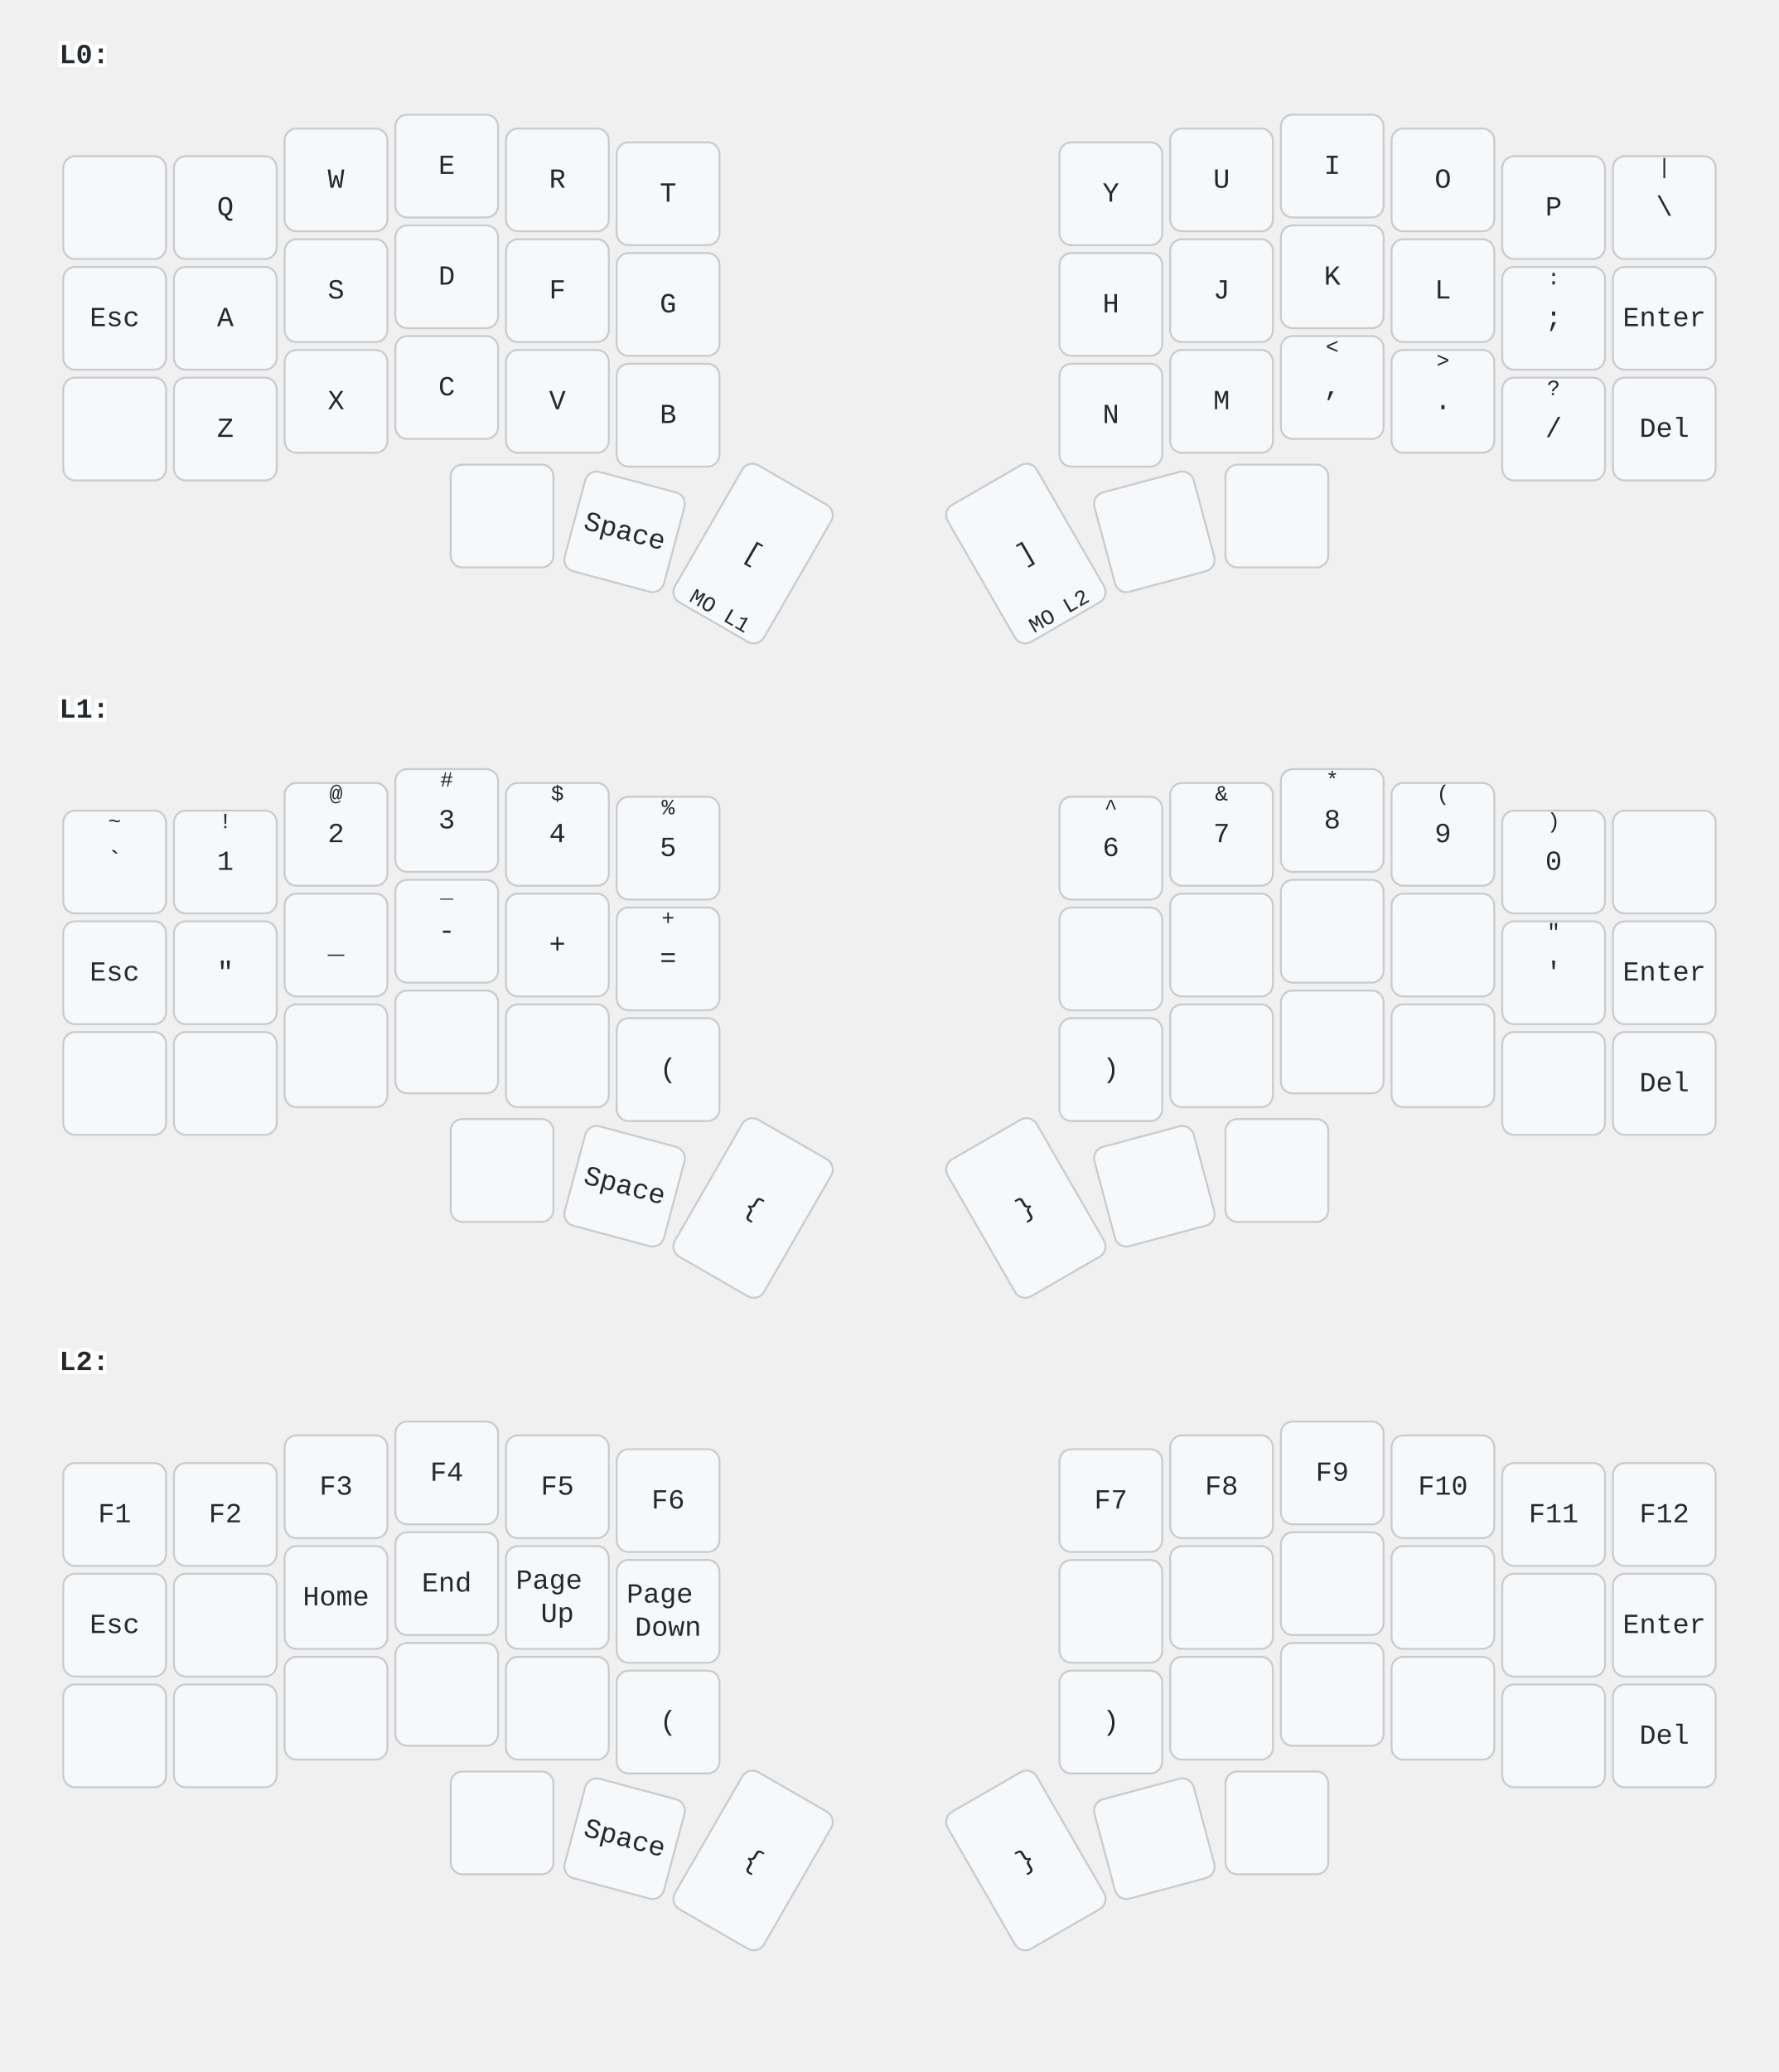
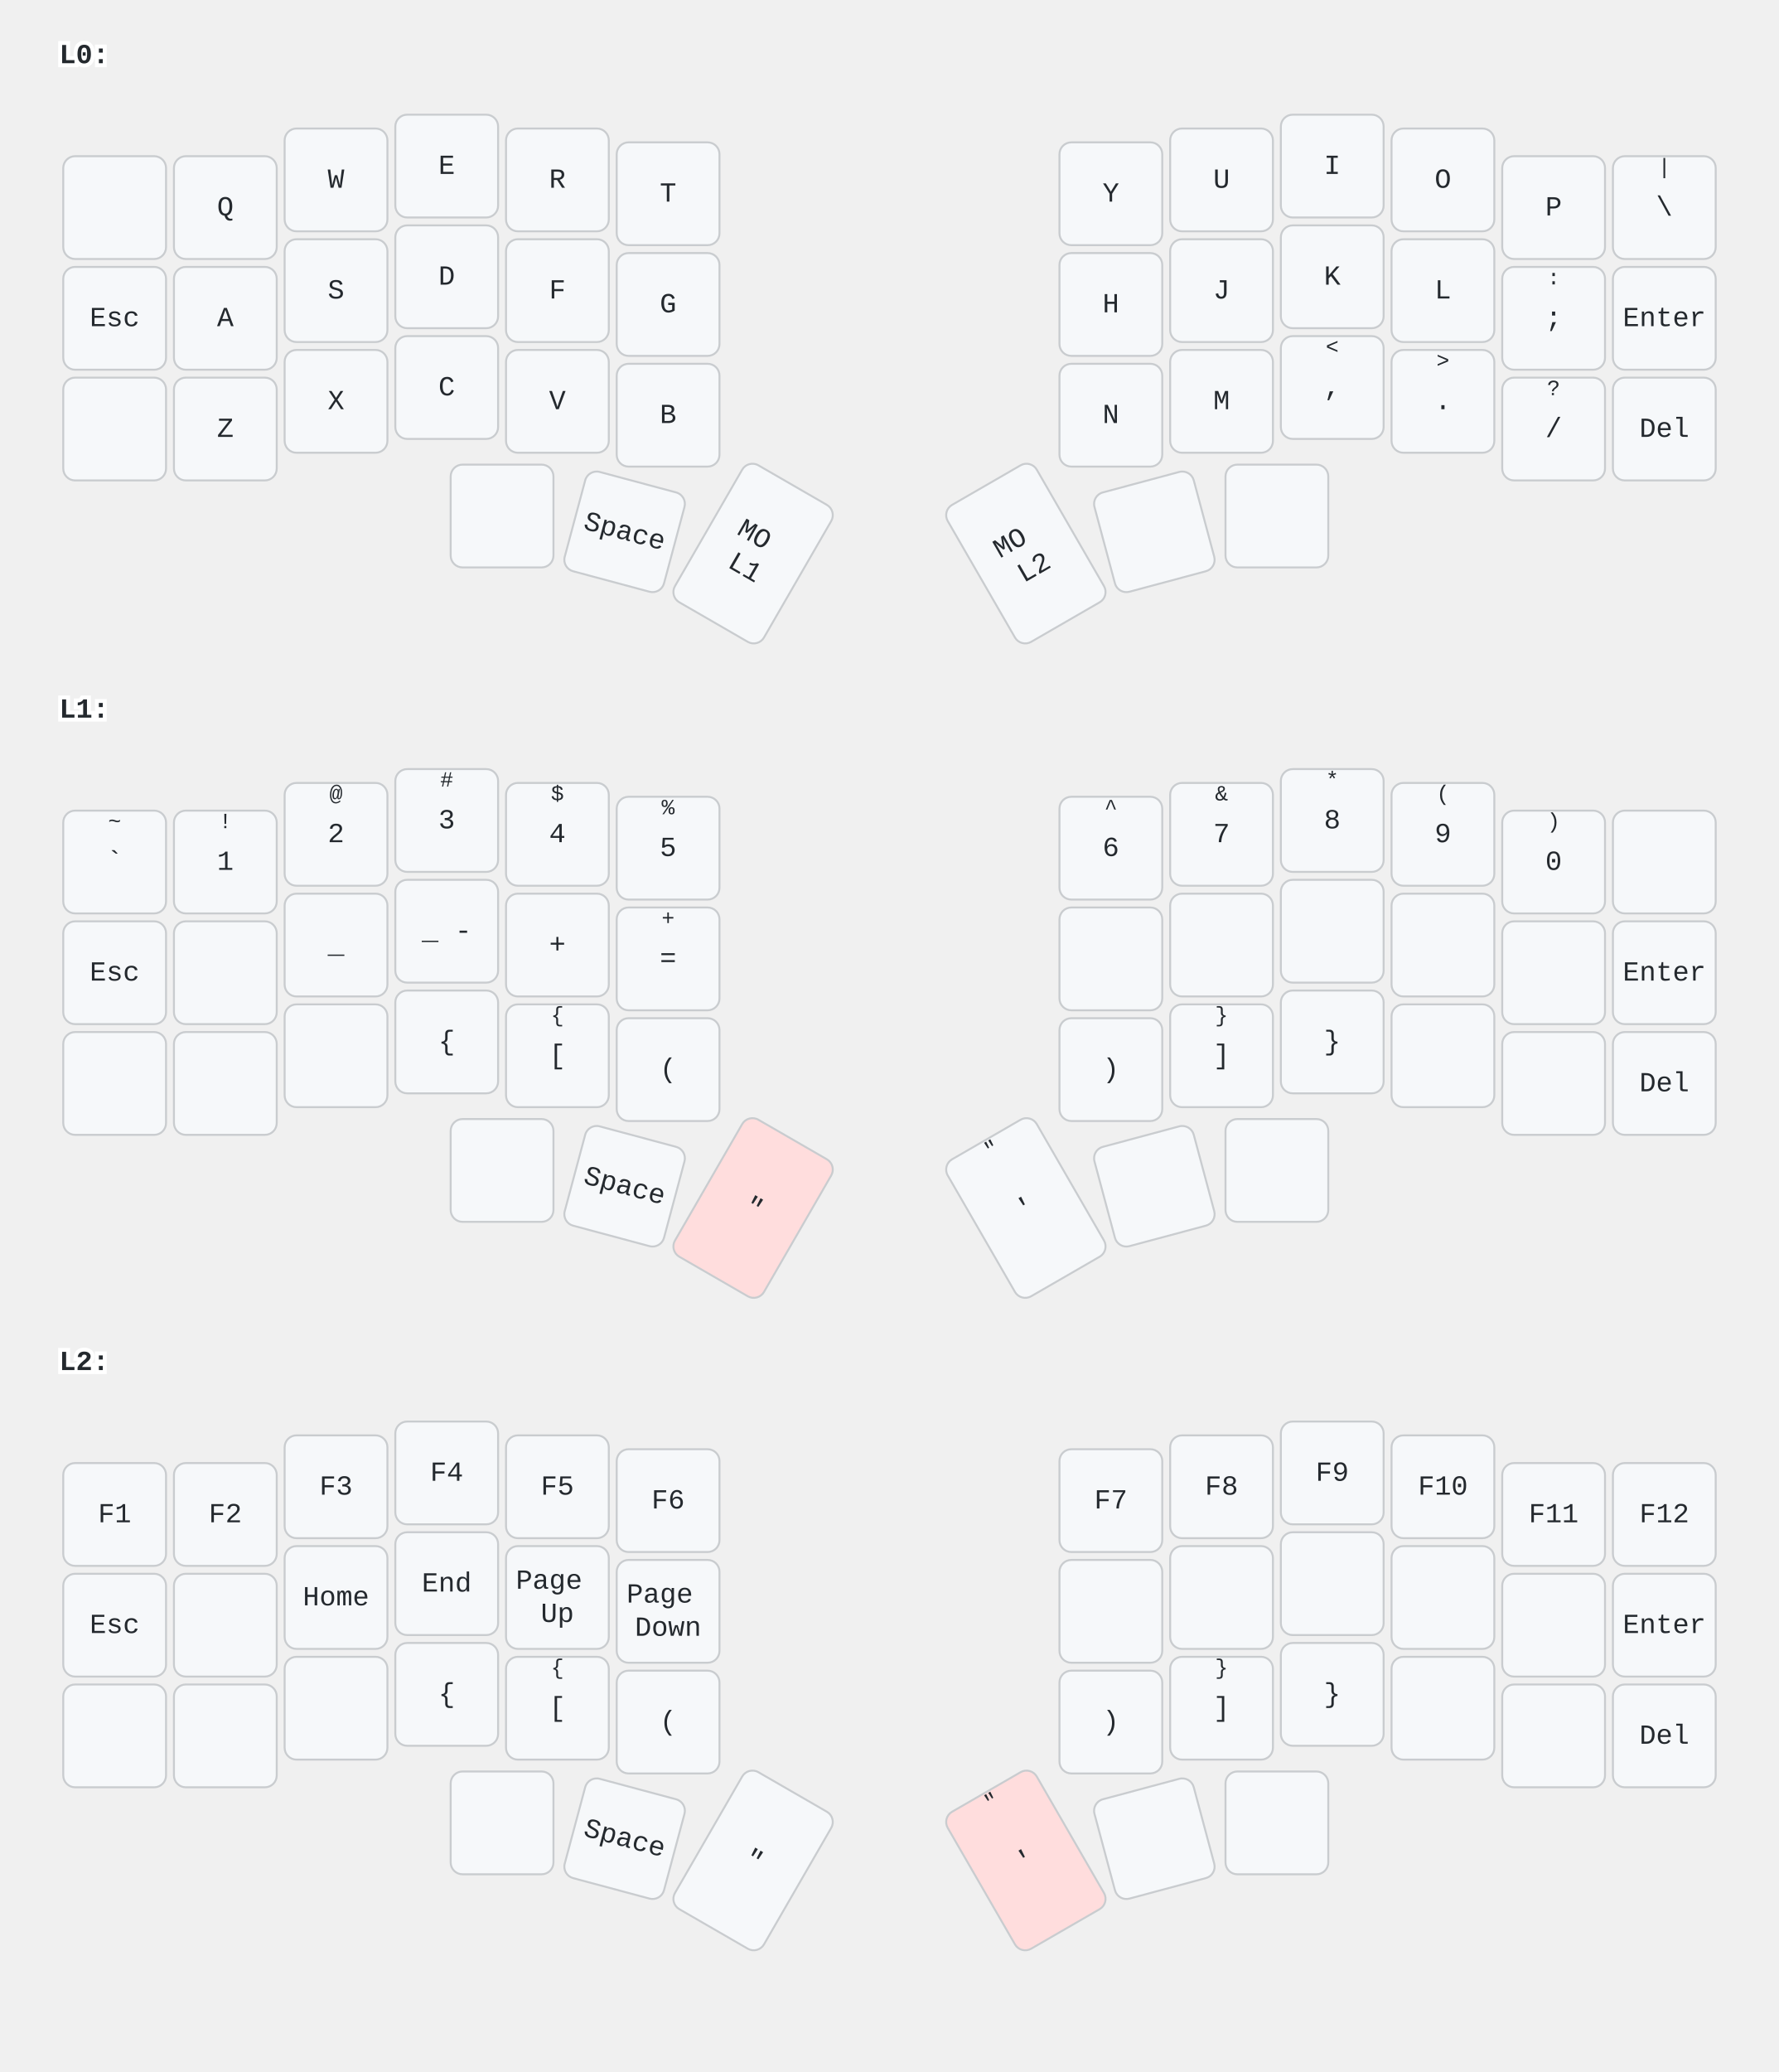
<svg xmlns="http://www.w3.org/2000/svg" xmlns:xlink="http://www.w3.org/1999/xlink" width="900" height="1048" viewBox="0 0 900 1048" class="keymap">
  <defs>/* start glyphs */
<svg id="mdi.apple-keyboard-command">
      <svg viewBox="0 0 24 24">
        <path d="M6,2A4,4 0 0,1 10,6V8H14V6A4,4 0 0,1 18,2A4,4 0 0,1 22,6A4,4 0 0,1 18,10H16V14H18A4,4 0 0,1 22,18A4,4 0 0,1 18,22A4,4 0 0,1 14,18V16H10V18A4,4 0 0,1 6,22A4,4 0 0,1 2,18A4,4 0 0,1 6,14H8V10H6A4,4 0 0,1 2,6A4,4 0 0,1 6,2M16,18A2,2 0 0,0 18,20A2,2 0 0,0 20,18A2,2 0 0,0 18,16H16V18M14,10H10V14H14V10M6,16A2,2 0 0,0 4,18A2,2 0 0,0 6,20A2,2 0 0,0 8,18V16H6M8,6A2,2 0 0,0 6,4A2,2 0 0,0 4,6A2,2 0 0,0 6,8H8V6M18,8A2,2 0 0,0 20,6A2,2 0 0,0 18,4A2,2 0 0,0 16,6V8H18Z" />
      </svg>
    </svg>
    <svg id="mdi.apple-keyboard-control">
      <svg viewBox="0 0 24 24">
        <path d="M19.78,11.78L18.36,13.19L12,6.83L5.64,13.19L4.22,11.78L12,4L19.78,11.78Z" />
      </svg>
    </svg>
    <svg id="mdi.apple-keyboard-option">
      <svg viewBox="0 0 24 24">
        <path d="M3,4H9.11L16.15,18H21V20H14.88L7.84,6H3V4M14,4H21V6H14V4Z" />
      </svg>
    </svg>
    <svg id="mdi.apple-keyboard-shift">
      <svg viewBox="0 0 24 24">
        <path d="M15,18V12H17.17L12,6.83L6.83,12H9V18H15M12,4L22,14H17V20H7V14H2L12,4Z" />
      </svg>
    </svg>
    <svg id="mdi.arrow-down">
      <svg viewBox="0 0 24 24">
        <path d="M11,4H13V16L18.5,10.5L19.92,11.92L12,19.84L4.08,11.92L5.5,10.5L11,16V4Z" />
      </svg>
    </svg>
    <svg id="mdi.arrow-left">
      <svg viewBox="0 0 24 24">
        <path d="M20,11V13H8L13.5,18.5L12.08,19.92L4.16,12L12.08,4.08L13.5,5.5L8,11H20Z" />
      </svg>
    </svg>
    <svg id="mdi.arrow-right">
      <svg viewBox="0 0 24 24">
        <path d="M4,11V13H16L10.5,18.5L11.92,19.92L19.84,12L11.92,4.08L10.5,5.5L16,11H4Z" />
      </svg>
    </svg>
    <svg id="mdi.arrow-up">
      <svg viewBox="0 0 24 24">
        <path d="M13,20H11V8L5.5,13.5L4.08,12.08L12,4.16L19.92,12.08L18.5,13.5L13,8V20Z" />
      </svg>
    </svg>
    <svg id="mdi.backspace-outline">
      <svg viewBox="0 0 24 24">
        <path d="M19,15.59L17.59,17L14,13.41L10.41,17L9,15.59L12.59,12L9,8.41L10.41,7L14,10.59L17.59,7L19,8.41L15.41,12L19,15.59M22,3A2,2 0 0,1 24,5V19A2,2 0 0,1 22,21H7C6.31,21 5.77,20.64 5.41,20.11L0,12L5.41,3.88C5.77,3.35 6.31,3 7,3H22M22,5H7L2.28,12L7,19H22V5Z" />
      </svg>
    </svg>
    <svg id="mdi.keyboard-tab">
      <svg viewBox="0 0 24 24">
        <path d="M20,18H22V6H20M11.59,7.41L15.17,11H1V13H15.17L11.59,16.58L13,18L19,12L13,6L11.59,7.41Z" />
      </svg>
    </svg>
  </defs>/* end glyphs */
<style>/* inherit to force styles through use tags */
svg path {
    fill: inherit;
}

/* font and background color specifications */
svg.keymap {
    font-family: SFMono-Regular,Consolas,Liberation Mono,Menlo,monospace;
    font-size: 14px;
    font-kerning: normal;
    text-rendering: optimizeLegibility;
    fill: #24292e;
}

/* default key styling */
rect.key {
    fill: #f6f8fa;
}

rect.key, rect.combo {
    stroke: #c9cccf;
    stroke-width: 1;
}

/* default key side styling, only used is draw_key_sides is set */
rect.side {
    filter: brightness(90%);
}

/* color accent for combo boxes */
rect.combo, rect.combo-separate {
    fill: #cdf;
}

/* color accent for held keys */
rect.held, rect.combo.held {
    fill: #fdd;
}

/* color accent for ghost (optional) keys */
rect.ghost, rect.combo.ghost {
    stroke-dasharray: 4, 4;
    stroke-width: 2;
}

text {
    text-anchor: middle;
    dominant-baseline: middle;
}

/* styling for layer labels */
text.label {
    font-weight: bold;
    text-anchor: start;
    stroke: white;
    stroke-width: 4;
    paint-order: stroke;
}

/* styling for optional footer */
text.footer {
    text-anchor: end;
    dominant-baseline: auto;
    stroke: white;
    stroke-width: 4;
    paint-order: stroke;
}

/* styling for combo tap, and key hold/shifted label text */
text.combo, text.hold, text.shifted {
    font-size: 11px;
}

text.hold {
    text-anchor: middle;
    dominant-baseline: auto;
}

text.shifted {
    text-anchor: middle;
    dominant-baseline: hanging;
}

text.layer-activator {
    text-decoration: underline;
}

/* styling for hold/shifted label text in combo box */
text.combo.hold, text.combo.shifted {
    font-size: 8px;
}

/* lighter symbol for transparent keys */
text.trans {
    fill: #7b7e81;
}

/* styling for combo dendrons */
path.combo {
    stroke-width: 1;
    stroke: gray;
    fill: none;
}

/* Start Tabler Icons Cleanup */
/* cannot use height/width with glyphs */
.icon-tabler &gt; path {
    fill: inherit;
    stroke: inherit;
    stroke-width: 2;
}
/* hide tabler's default box */
.icon-tabler &gt; path[stroke="none"][fill="none"] {
    visibility: hidden;
}
/* End Tabler Icons Cleanup */

@media (prefers-color-scheme: dark) {
svg.keymap { fill: #d1d6db; }
rect.key { fill: #3f4750; }
rect.key, rect.combo { stroke: #60666c; }
rect.combo, rect.combo-separate { fill: #1f3d7a; }
rect.held, rect.combo.held { fill: #854747; }
text.label, text.footer { stroke: black; }
text.trans { fill: #7e8184; }
path.combo { stroke: #7f7f7f; }

}
svg.keymap { background-color: #FFF; }</style>
  <g transform="translate(30, 0)" class="layer-L0">
    <text x="0" y="28" class="label" id="L0">L0:</text>
    <g transform="translate(0, 56)">
      <g transform="translate(28, 49)" class="key keypos-0">
        <rect rx="6" ry="6" x="-26" y="-26" width="52" height="52" class="key" />
        <use href="#mdi.keyboard-tab" xlink:href="#mdi.keyboard-tab" x="-10" y="-10" height="20" width="20.0" class="key tap glyph mdi.keyboard-tab" />
      </g>
      <g transform="translate(84, 49)" class="key keypos-1">
        <rect rx="6" ry="6" x="-26" y="-26" width="52" height="52" class="key" />
        <text x="0" y="0" class="key tap">Q</text>
      </g>
      <g transform="translate(140, 35)" class="key keypos-2">
        <rect rx="6" ry="6" x="-26" y="-26" width="52" height="52" class="key" />
        <text x="0" y="0" class="key tap">W</text>
      </g>
      <g transform="translate(196, 28)" class="key keypos-3">
        <rect rx="6" ry="6" x="-26" y="-26" width="52" height="52" class="key" />
        <text x="0" y="0" class="key tap">E</text>
      </g>
      <g transform="translate(252, 35)" class="key keypos-4">
        <rect rx="6" ry="6" x="-26" y="-26" width="52" height="52" class="key" />
        <text x="0" y="0" class="key tap">R</text>
      </g>
      <g transform="translate(308, 42)" class="key keypos-5">
        <rect rx="6" ry="6" x="-26" y="-26" width="52" height="52" class="key" />
        <text x="0" y="0" class="key tap">T</text>
      </g>
      <g transform="translate(532, 42)" class="key keypos-6">
        <rect rx="6" ry="6" x="-26" y="-26" width="52" height="52" class="key" />
        <text x="0" y="0" class="key tap">Y</text>
      </g>
      <g transform="translate(588, 35)" class="key keypos-7">
        <rect rx="6" ry="6" x="-26" y="-26" width="52" height="52" class="key" />
        <text x="0" y="0" class="key tap">U</text>
      </g>
      <g transform="translate(644, 28)" class="key keypos-8">
        <rect rx="6" ry="6" x="-26" y="-26" width="52" height="52" class="key" />
        <text x="0" y="0" class="key tap">I</text>
      </g>
      <g transform="translate(700, 35)" class="key keypos-9">
        <rect rx="6" ry="6" x="-26" y="-26" width="52" height="52" class="key" />
        <text x="0" y="0" class="key tap">O</text>
      </g>
      <g transform="translate(756, 49)" class="key keypos-10">
        <rect rx="6" ry="6" x="-26" y="-26" width="52" height="52" class="key" />
        <text x="0" y="0" class="key tap">P</text>
      </g>
      <g transform="translate(812, 49)" class="key keypos-11">
        <rect rx="6" ry="6" x="-26" y="-26" width="52" height="52" class="key" />
        <text x="0" y="0" class="key tap">\</text>
        <text x="0" y="-23" class="key shifted">|</text>
      </g>
      <g transform="translate(28, 105)" class="key keypos-12">
        <rect rx="6" ry="6" x="-26" y="-26" width="52" height="52" class="key" />
        <text x="0" y="0" class="key tap">Esc</text>
      </g>
      <g transform="translate(84, 105)" class="key keypos-13">
        <rect rx="6" ry="6" x="-26" y="-26" width="52" height="52" class="key" />
        <text x="0" y="0" class="key tap">A</text>
      </g>
      <g transform="translate(140, 91)" class="key keypos-14">
        <rect rx="6" ry="6" x="-26" y="-26" width="52" height="52" class="key" />
        <text x="0" y="0" class="key tap">S</text>
      </g>
      <g transform="translate(196, 84)" class="key keypos-15">
        <rect rx="6" ry="6" x="-26" y="-26" width="52" height="52" class="key" />
        <text x="0" y="0" class="key tap">D</text>
        <use href="#mdi.apple-keyboard-control" xlink:href="#mdi.apple-keyboard-control" x="-6" y="11" height="12" width="12.0" class="key hold glyph mdi.apple-keyboard-control" />
      </g>
      <g transform="translate(252, 91)" class="key keypos-16">
        <rect rx="6" ry="6" x="-26" y="-26" width="52" height="52" class="key" />
        <text x="0" y="0" class="key tap">F</text>
        <use href="#mdi.apple-keyboard-shift" xlink:href="#mdi.apple-keyboard-shift" x="-6" y="11" height="12" width="12.0" class="key hold glyph mdi.apple-keyboard-shift" />
      </g>
      <g transform="translate(308, 98)" class="key keypos-17">
        <rect rx="6" ry="6" x="-26" y="-26" width="52" height="52" class="key" />
        <text x="0" y="0" class="key tap">G</text>
      </g>
      <g transform="translate(532, 98)" class="key keypos-18">
        <rect rx="6" ry="6" x="-26" y="-26" width="52" height="52" class="key" />
        <text x="0" y="0" class="key tap">H</text>
      </g>
      <g transform="translate(588, 91)" class="key keypos-19">
        <rect rx="6" ry="6" x="-26" y="-26" width="52" height="52" class="key" />
        <text x="0" y="0" class="key tap">J</text>
        <use href="#mdi.apple-keyboard-shift" xlink:href="#mdi.apple-keyboard-shift" x="-6" y="11" height="12" width="12.0" class="key hold glyph mdi.apple-keyboard-shift" />
      </g>
      <g transform="translate(644, 84)" class="key keypos-20">
        <rect rx="6" ry="6" x="-26" y="-26" width="52" height="52" class="key" />
        <text x="0" y="0" class="key tap">K</text>
        <use href="#mdi.apple-keyboard-control" xlink:href="#mdi.apple-keyboard-control" x="-6" y="11" height="12" width="12.0" class="key hold glyph mdi.apple-keyboard-control" />
      </g>
      <g transform="translate(700, 91)" class="key keypos-21">
        <rect rx="6" ry="6" x="-26" y="-26" width="52" height="52" class="key" />
        <text x="0" y="0" class="key tap">L</text>
      </g>
      <g transform="translate(756, 105)" class="key keypos-22">
        <rect rx="6" ry="6" x="-26" y="-26" width="52" height="52" class="key" />
        <text x="0" y="0" class="key tap">;</text>
        <text x="0" y="-23" class="key shifted">:</text>
      </g>
      <g transform="translate(812, 105)" class="key keypos-23">
        <rect rx="6" ry="6" x="-26" y="-26" width="52" height="52" class="key" />
        <text x="0" y="0" class="key tap">Enter</text>
      </g>
      <g transform="translate(28, 161)" class="key keypos-24">
        <rect rx="6" ry="6" x="-26" y="-26" width="52" height="52" class="key" />
        <use href="#mdi.apple-keyboard-option" xlink:href="#mdi.apple-keyboard-option" x="-10" y="-10" height="20" width="20.0" class="key tap glyph mdi.apple-keyboard-option" />
      </g>
      <g transform="translate(84, 161)" class="key keypos-25">
        <rect rx="6" ry="6" x="-26" y="-26" width="52" height="52" class="key" />
        <text x="0" y="0" class="key tap">Z</text>
      </g>
      <g transform="translate(140, 147)" class="key keypos-26">
        <rect rx="6" ry="6" x="-26" y="-26" width="52" height="52" class="key" />
        <text x="0" y="0" class="key tap">X</text>
      </g>
      <g transform="translate(196, 140)" class="key keypos-27">
        <rect rx="6" ry="6" x="-26" y="-26" width="52" height="52" class="key" />
        <text x="0" y="0" class="key tap">C</text>
      </g>
      <g transform="translate(252, 147)" class="key keypos-28">
        <rect rx="6" ry="6" x="-26" y="-26" width="52" height="52" class="key" />
        <text x="0" y="0" class="key tap">V</text>
      </g>
      <g transform="translate(308, 154)" class="key keypos-29">
        <rect rx="6" ry="6" x="-26" y="-26" width="52" height="52" class="key" />
        <text x="0" y="0" class="key tap">B</text>
      </g>
      <g transform="translate(532, 154)" class="key keypos-30">
        <rect rx="6" ry="6" x="-26" y="-26" width="52" height="52" class="key" />
        <text x="0" y="0" class="key tap">N</text>
      </g>
      <g transform="translate(588, 147)" class="key keypos-31">
        <rect rx="6" ry="6" x="-26" y="-26" width="52" height="52" class="key" />
        <text x="0" y="0" class="key tap">M</text>
      </g>
      <g transform="translate(644, 140)" class="key keypos-32">
        <rect rx="6" ry="6" x="-26" y="-26" width="52" height="52" class="key" />
        <text x="0" y="0" class="key tap">,</text>
        <text x="0" y="-23" class="key shifted">&lt;</text>
      </g>
      <g transform="translate(700, 147)" class="key keypos-33">
        <rect rx="6" ry="6" x="-26" y="-26" width="52" height="52" class="key" />
        <text x="0" y="0" class="key tap">.</text>
        <text x="0" y="-23" class="key shifted">&gt;</text>
      </g>
      <g transform="translate(756, 161)" class="key keypos-34">
        <rect rx="6" ry="6" x="-26" y="-26" width="52" height="52" class="key" />
        <text x="0" y="0" class="key tap">/</text>
        <text x="0" y="-23" class="key shifted">?</text>
      </g>
      <g transform="translate(812, 161)" class="key keypos-35">
        <rect rx="6" ry="6" x="-26" y="-26" width="52" height="52" class="key" />
        <text x="0" y="0" class="key tap">Del</text>
      </g>
      <g transform="translate(224, 205)" class="key keypos-36">
        <rect rx="6" ry="6" x="-26" y="-26" width="52" height="52" class="key" />
        <use href="#mdi.apple-keyboard-command" xlink:href="#mdi.apple-keyboard-command" x="-10" y="-10" height="20" width="20.0" class="key tap glyph mdi.apple-keyboard-command" />
      </g>
      <g transform="translate(286, 213) rotate(15.0)" class="key keypos-37">
        <rect rx="6" ry="6" x="-26" y="-26" width="52" height="52" class="key" />
        <text x="0" y="0" class="key tap">Space</text>
      </g>
      <g transform="translate(351, 224) rotate(30.0)" class="key keypos-38">
        <rect rx="6" ry="6" x="-26" y="-40" width="52" height="80" class="key" />
-         <text x="0" y="0" class="key tap">[</text>
-         <text x="0" y="37" class="key hold">MO L1</text>
+         <text x="0" y="0" class="key tap">
+           <tspan x="0" dy="-0.6em">MO</tspan>
+           <tspan x="0" dy="1.2em">L1</tspan>
+         </text>
      </g>
      <g transform="translate(489, 224) rotate(-30.0)" class="key keypos-39">
        <rect rx="6" ry="6" x="-26" y="-40" width="52" height="80" class="key" />
-         <text x="0" y="0" class="key tap">]</text>
-         <text x="0" y="37" class="key hold">MO L2</text>
+         <text x="0" y="0" class="key tap">
+           <tspan x="0" dy="-0.6em">MO</tspan>
+           <tspan x="0" dy="1.2em">L2</tspan>
+         </text>
      </g>
      <g transform="translate(554, 213) rotate(-15.0)" class="key keypos-40">
        <rect rx="6" ry="6" x="-26" y="-26" width="52" height="52" class="key" />
        <use href="#mdi.backspace-outline" xlink:href="#mdi.backspace-outline" x="-10" y="-10" height="20" width="20.0" class="key tap glyph mdi.backspace-outline" />
      </g>
      <g transform="translate(616, 205)" class="key keypos-41">
        <rect rx="6" ry="6" x="-26" y="-26" width="52" height="52" class="key" />
        <use href="#mdi.apple-keyboard-command" xlink:href="#mdi.apple-keyboard-command" x="-10" y="-10" height="20" width="20.0" class="key tap glyph mdi.apple-keyboard-command" />
      </g>
    </g>
  </g>
  <g transform="translate(30, 331)" class="layer-L1">
    <text x="0" y="28" class="label" id="L1">L1:</text>
    <g transform="translate(0, 56)">
      <g transform="translate(28, 49)" class="key keypos-0">
        <rect rx="6" ry="6" x="-26" y="-26" width="52" height="52" class="key" />
        <text x="0" y="0" class="key tap">`</text>
        <text x="0" y="-23" class="key shifted">~</text>
      </g>
      <g transform="translate(84, 49)" class="key keypos-1">
        <rect rx="6" ry="6" x="-26" y="-26" width="52" height="52" class="key" />
        <text x="0" y="0" class="key tap">1</text>
        <text x="0" y="-23" class="key shifted">!</text>
      </g>
      <g transform="translate(140, 35)" class="key keypos-2">
        <rect rx="6" ry="6" x="-26" y="-26" width="52" height="52" class="key" />
        <text x="0" y="0" class="key tap">2</text>
        <text x="0" y="-23" class="key shifted">@</text>
      </g>
      <g transform="translate(196, 28)" class="key keypos-3">
        <rect rx="6" ry="6" x="-26" y="-26" width="52" height="52" class="key" />
        <text x="0" y="0" class="key tap">3</text>
        <text x="0" y="-23" class="key shifted">#</text>
      </g>
      <g transform="translate(252, 35)" class="key keypos-4">
        <rect rx="6" ry="6" x="-26" y="-26" width="52" height="52" class="key" />
        <text x="0" y="0" class="key tap">4</text>
        <text x="0" y="-23" class="key shifted">$</text>
      </g>
      <g transform="translate(308, 42)" class="key keypos-5">
        <rect rx="6" ry="6" x="-26" y="-26" width="52" height="52" class="key" />
        <text x="0" y="0" class="key tap">5</text>
        <text x="0" y="-23" class="key shifted">%</text>
      </g>
      <g transform="translate(532, 42)" class="key keypos-6">
        <rect rx="6" ry="6" x="-26" y="-26" width="52" height="52" class="key" />
        <text x="0" y="0" class="key tap">6</text>
        <text x="0" y="-23" class="key shifted">^</text>
      </g>
      <g transform="translate(588, 35)" class="key keypos-7">
        <rect rx="6" ry="6" x="-26" y="-26" width="52" height="52" class="key" />
        <text x="0" y="0" class="key tap">7</text>
        <text x="0" y="-23" class="key shifted">&amp;</text>
      </g>
      <g transform="translate(644, 28)" class="key keypos-8">
        <rect rx="6" ry="6" x="-26" y="-26" width="52" height="52" class="key" />
        <text x="0" y="0" class="key tap">8</text>
        <text x="0" y="-23" class="key shifted">*</text>
      </g>
      <g transform="translate(700, 35)" class="key keypos-9">
        <rect rx="6" ry="6" x="-26" y="-26" width="52" height="52" class="key" />
        <text x="0" y="0" class="key tap">9</text>
        <text x="0" y="-23" class="key shifted">(</text>
      </g>
      <g transform="translate(756, 49)" class="key keypos-10">
        <rect rx="6" ry="6" x="-26" y="-26" width="52" height="52" class="key" />
        <text x="0" y="0" class="key tap">0</text>
        <text x="0" y="-23" class="key shifted">)</text>
      </g>
      <g transform="translate(812, 49)" class="key keypos-11">
        <rect rx="6" ry="6" x="-26" y="-26" width="52" height="52" class="key" />
      </g>
      <g transform="translate(28, 105)" class="key keypos-12">
        <rect rx="6" ry="6" x="-26" y="-26" width="52" height="52" class="key" />
        <text x="0" y="0" class="key tap">Esc</text>
      </g>
      <g transform="translate(84, 105)" class="key keypos-13">
        <rect rx="6" ry="6" x="-26" y="-26" width="52" height="52" class="key" />
-         <text x="0" y="0" class="key tap">"</text>
      </g>
      <g transform="translate(140, 91)" class="key keypos-14">
        <rect rx="6" ry="6" x="-26" y="-26" width="52" height="52" class="key" />
        <text x="0" y="0" class="key tap">_</text>
      </g>
      <g transform="translate(196, 84)" class="key keypos-15">
        <rect rx="6" ry="6" x="-26" y="-26" width="52" height="52" class="key" />
-         <text x="0" y="0" class="key tap">-</text>
-         <text x="0" y="-23" class="key shifted">_</text>
+         <text x="0" y="0" class="key tap">_ -</text>
+         <use href="#mdi.apple-keyboard-control" xlink:href="#mdi.apple-keyboard-control" x="-6" y="11" height="12" width="12.0" class="key hold glyph mdi.apple-keyboard-control" />
      </g>
      <g transform="translate(252, 91)" class="key keypos-16">
        <rect rx="6" ry="6" x="-26" y="-26" width="52" height="52" class="key" />
        <text x="0" y="0" class="key tap">+</text>
+         <use href="#mdi.apple-keyboard-shift" xlink:href="#mdi.apple-keyboard-shift" x="-6" y="11" height="12" width="12.0" class="key hold glyph mdi.apple-keyboard-shift" />
      </g>
      <g transform="translate(308, 98)" class="key keypos-17">
        <rect rx="6" ry="6" x="-26" y="-26" width="52" height="52" class="key" />
        <text x="0" y="0" class="key tap">=</text>
        <text x="0" y="-23" class="key shifted">+</text>
      </g>
      <g transform="translate(532, 98)" class="key keypos-18">
        <rect rx="6" ry="6" x="-26" y="-26" width="52" height="52" class="key" />
        <use href="#mdi.arrow-left" xlink:href="#mdi.arrow-left" x="-10" y="-10" height="20" width="20.0" class="key tap glyph mdi.arrow-left" />
      </g>
      <g transform="translate(588, 91)" class="key keypos-19">
        <rect rx="6" ry="6" x="-26" y="-26" width="52" height="52" class="key" />
        <use href="#mdi.arrow-down" xlink:href="#mdi.arrow-down" x="-10" y="-10" height="20" width="20.0" class="key tap glyph mdi.arrow-down" />
        <use href="#mdi.apple-keyboard-shift" xlink:href="#mdi.apple-keyboard-shift" x="-6" y="11" height="12" width="12.0" class="key hold glyph mdi.apple-keyboard-shift" />
      </g>
      <g transform="translate(644, 84)" class="key keypos-20">
        <rect rx="6" ry="6" x="-26" y="-26" width="52" height="52" class="key" />
        <use href="#mdi.arrow-up" xlink:href="#mdi.arrow-up" x="-10" y="-10" height="20" width="20.0" class="key tap glyph mdi.arrow-up" />
        <use href="#mdi.apple-keyboard-control" xlink:href="#mdi.apple-keyboard-control" x="-6" y="11" height="12" width="12.0" class="key hold glyph mdi.apple-keyboard-control" />
      </g>
      <g transform="translate(700, 91)" class="key keypos-21">
        <rect rx="6" ry="6" x="-26" y="-26" width="52" height="52" class="key" />
        <use href="#mdi.arrow-right" xlink:href="#mdi.arrow-right" x="-10" y="-10" height="20" width="20.0" class="key tap glyph mdi.arrow-right" />
      </g>
      <g transform="translate(756, 105)" class="key keypos-22">
        <rect rx="6" ry="6" x="-26" y="-26" width="52" height="52" class="key" />
-         <text x="0" y="0" class="key tap">'</text>
-         <text x="0" y="-23" class="key shifted">"</text>
      </g>
      <g transform="translate(812, 105)" class="key keypos-23">
        <rect rx="6" ry="6" x="-26" y="-26" width="52" height="52" class="key" />
        <text x="0" y="0" class="key tap">Enter</text>
      </g>
      <g transform="translate(28, 161)" class="key keypos-24">
        <rect rx="6" ry="6" x="-26" y="-26" width="52" height="52" class="key" />
        <use href="#mdi.apple-keyboard-option" xlink:href="#mdi.apple-keyboard-option" x="-10" y="-10" height="20" width="20.0" class="key tap glyph mdi.apple-keyboard-option" />
      </g>
      <g transform="translate(84, 161)" class="key keypos-25">
        <rect rx="6" ry="6" x="-26" y="-26" width="52" height="52" class="key" />
      </g>
      <g transform="translate(140, 147)" class="key keypos-26">
        <rect rx="6" ry="6" x="-26" y="-26" width="52" height="52" class="key" />
      </g>
      <g transform="translate(196, 140)" class="key keypos-27">
        <rect rx="6" ry="6" x="-26" y="-26" width="52" height="52" class="key" />
+         <text x="0" y="0" class="key tap">{</text>
      </g>
      <g transform="translate(252, 147)" class="key keypos-28">
        <rect rx="6" ry="6" x="-26" y="-26" width="52" height="52" class="key" />
+         <text x="0" y="0" class="key tap">[</text>
+         <text x="0" y="-23" class="key shifted">{</text>
      </g>
      <g transform="translate(308, 154)" class="key keypos-29">
        <rect rx="6" ry="6" x="-26" y="-26" width="52" height="52" class="key" />
        <text x="0" y="0" class="key tap">(</text>
      </g>
      <g transform="translate(532, 154)" class="key keypos-30">
        <rect rx="6" ry="6" x="-26" y="-26" width="52" height="52" class="key" />
        <text x="0" y="0" class="key tap">)</text>
      </g>
      <g transform="translate(588, 147)" class="key keypos-31">
        <rect rx="6" ry="6" x="-26" y="-26" width="52" height="52" class="key" />
+         <text x="0" y="0" class="key tap">]</text>
+         <text x="0" y="-23" class="key shifted">}</text>
      </g>
      <g transform="translate(644, 140)" class="key keypos-32">
        <rect rx="6" ry="6" x="-26" y="-26" width="52" height="52" class="key" />
+         <text x="0" y="0" class="key tap">}</text>
      </g>
      <g transform="translate(700, 147)" class="key keypos-33">
        <rect rx="6" ry="6" x="-26" y="-26" width="52" height="52" class="key" />
      </g>
      <g transform="translate(756, 161)" class="key keypos-34">
        <rect rx="6" ry="6" x="-26" y="-26" width="52" height="52" class="key" />
      </g>
      <g transform="translate(812, 161)" class="key keypos-35">
        <rect rx="6" ry="6" x="-26" y="-26" width="52" height="52" class="key" />
        <text x="0" y="0" class="key tap">Del</text>
      </g>
      <g transform="translate(224, 205)" class="key keypos-36">
        <rect rx="6" ry="6" x="-26" y="-26" width="52" height="52" class="key" />
        <use href="#mdi.apple-keyboard-command" xlink:href="#mdi.apple-keyboard-command" x="-10" y="-10" height="20" width="20.0" class="key tap glyph mdi.apple-keyboard-command" />
      </g>
      <g transform="translate(286, 213) rotate(15.0)" class="key keypos-37">
        <rect rx="6" ry="6" x="-26" y="-26" width="52" height="52" class="key" />
        <text x="0" y="0" class="key tap">Space</text>
      </g>
-       <g transform="translate(351, 224) rotate(30.0)" class="key keypos-38">
-         <rect rx="6" ry="6" x="-26" y="-40" width="52" height="80" class="key" />
-         <text x="0" y="0" class="key tap">{</text>
+       <g transform="translate(351, 224) rotate(30.0)" class="key held keypos-38">
+         <rect rx="6" ry="6" x="-26" y="-40" width="52" height="80" class="key held" />
+         <text x="0" y="0" class="key held tap">"</text>
      </g>
      <g transform="translate(489, 224) rotate(-30.0)" class="key keypos-39">
        <rect rx="6" ry="6" x="-26" y="-40" width="52" height="80" class="key" />
-         <text x="0" y="0" class="key tap">}</text>
+         <text x="0" y="0" class="key tap">'</text>
+         <text x="0" y="-37" class="key shifted">"</text>
      </g>
      <g transform="translate(554, 213) rotate(-15.0)" class="key keypos-40">
        <rect rx="6" ry="6" x="-26" y="-26" width="52" height="52" class="key" />
        <use href="#mdi.backspace-outline" xlink:href="#mdi.backspace-outline" x="-10" y="-10" height="20" width="20.0" class="key tap glyph mdi.backspace-outline" />
      </g>
      <g transform="translate(616, 205)" class="key keypos-41">
        <rect rx="6" ry="6" x="-26" y="-26" width="52" height="52" class="key" />
        <use href="#mdi.apple-keyboard-command" xlink:href="#mdi.apple-keyboard-command" x="-10" y="-10" height="20" width="20.0" class="key tap glyph mdi.apple-keyboard-command" />
      </g>
    </g>
  </g>
  <g transform="translate(30, 661)" class="layer-L2">
    <text x="0" y="28" class="label" id="L2">L2:</text>
    <g transform="translate(0, 56)">
      <g transform="translate(28, 49)" class="key keypos-0">
        <rect rx="6" ry="6" x="-26" y="-26" width="52" height="52" class="key" />
        <text x="0" y="0" class="key tap">F1</text>
      </g>
      <g transform="translate(84, 49)" class="key keypos-1">
        <rect rx="6" ry="6" x="-26" y="-26" width="52" height="52" class="key" />
        <text x="0" y="0" class="key tap">F2</text>
      </g>
      <g transform="translate(140, 35)" class="key keypos-2">
        <rect rx="6" ry="6" x="-26" y="-26" width="52" height="52" class="key" />
        <text x="0" y="0" class="key tap">F3</text>
      </g>
      <g transform="translate(196, 28)" class="key keypos-3">
        <rect rx="6" ry="6" x="-26" y="-26" width="52" height="52" class="key" />
        <text x="0" y="0" class="key tap">F4</text>
      </g>
      <g transform="translate(252, 35)" class="key keypos-4">
        <rect rx="6" ry="6" x="-26" y="-26" width="52" height="52" class="key" />
        <text x="0" y="0" class="key tap">F5</text>
      </g>
      <g transform="translate(308, 42)" class="key keypos-5">
        <rect rx="6" ry="6" x="-26" y="-26" width="52" height="52" class="key" />
        <text x="0" y="0" class="key tap">F6</text>
      </g>
      <g transform="translate(532, 42)" class="key keypos-6">
        <rect rx="6" ry="6" x="-26" y="-26" width="52" height="52" class="key" />
        <text x="0" y="0" class="key tap">F7</text>
      </g>
      <g transform="translate(588, 35)" class="key keypos-7">
        <rect rx="6" ry="6" x="-26" y="-26" width="52" height="52" class="key" />
        <text x="0" y="0" class="key tap">F8</text>
      </g>
      <g transform="translate(644, 28)" class="key keypos-8">
        <rect rx="6" ry="6" x="-26" y="-26" width="52" height="52" class="key" />
        <text x="0" y="0" class="key tap">F9</text>
      </g>
      <g transform="translate(700, 35)" class="key keypos-9">
        <rect rx="6" ry="6" x="-26" y="-26" width="52" height="52" class="key" />
        <text x="0" y="0" class="key tap">F10</text>
      </g>
      <g transform="translate(756, 49)" class="key keypos-10">
        <rect rx="6" ry="6" x="-26" y="-26" width="52" height="52" class="key" />
        <text x="0" y="0" class="key tap">F11</text>
      </g>
      <g transform="translate(812, 49)" class="key keypos-11">
        <rect rx="6" ry="6" x="-26" y="-26" width="52" height="52" class="key" />
        <text x="0" y="0" class="key tap">F12</text>
      </g>
      <g transform="translate(28, 105)" class="key keypos-12">
        <rect rx="6" ry="6" x="-26" y="-26" width="52" height="52" class="key" />
        <text x="0" y="0" class="key tap">Esc</text>
      </g>
      <g transform="translate(84, 105)" class="key keypos-13">
        <rect rx="6" ry="6" x="-26" y="-26" width="52" height="52" class="key" />
      </g>
      <g transform="translate(140, 91)" class="key keypos-14">
        <rect rx="6" ry="6" x="-26" y="-26" width="52" height="52" class="key" />
        <text x="0" y="0" class="key tap">Home</text>
      </g>
      <g transform="translate(196, 84)" class="key keypos-15">
        <rect rx="6" ry="6" x="-26" y="-26" width="52" height="52" class="key" />
        <text x="0" y="0" class="key tap">End</text>
      </g>
      <g transform="translate(252, 91)" class="key keypos-16">
        <rect rx="6" ry="6" x="-26" y="-26" width="52" height="52" class="key" />
        <text x="0" y="0" class="key tap">
          <tspan x="0" dy="-0.6em">Page</tspan>
          <tspan x="0" dy="1.2em">Up</tspan>
        </text>
      </g>
      <g transform="translate(308, 98)" class="key keypos-17">
        <rect rx="6" ry="6" x="-26" y="-26" width="52" height="52" class="key" />
        <text x="0" y="0" class="key tap">
          <tspan x="0" dy="-0.6em">Page</tspan>
          <tspan x="0" dy="1.2em">Down</tspan>
        </text>
      </g>
      <g transform="translate(532, 98)" class="key keypos-18">
        <rect rx="6" ry="6" x="-26" y="-26" width="52" height="52" class="key" />
        <use href="#mdi.arrow-left" xlink:href="#mdi.arrow-left" x="-10" y="-10" height="20" width="20.0" class="key tap glyph mdi.arrow-left" />
      </g>
      <g transform="translate(588, 91)" class="key keypos-19">
        <rect rx="6" ry="6" x="-26" y="-26" width="52" height="52" class="key" />
        <use href="#mdi.arrow-down" xlink:href="#mdi.arrow-down" x="-10" y="-10" height="20" width="20.0" class="key tap glyph mdi.arrow-down" />
      </g>
      <g transform="translate(644, 84)" class="key keypos-20">
        <rect rx="6" ry="6" x="-26" y="-26" width="52" height="52" class="key" />
        <use href="#mdi.arrow-up" xlink:href="#mdi.arrow-up" x="-10" y="-10" height="20" width="20.0" class="key tap glyph mdi.arrow-up" />
      </g>
      <g transform="translate(700, 91)" class="key keypos-21">
        <rect rx="6" ry="6" x="-26" y="-26" width="52" height="52" class="key" />
        <use href="#mdi.arrow-right" xlink:href="#mdi.arrow-right" x="-10" y="-10" height="20" width="20.0" class="key tap glyph mdi.arrow-right" />
      </g>
      <g transform="translate(756, 105)" class="key keypos-22">
        <rect rx="6" ry="6" x="-26" y="-26" width="52" height="52" class="key" />
      </g>
      <g transform="translate(812, 105)" class="key keypos-23">
        <rect rx="6" ry="6" x="-26" y="-26" width="52" height="52" class="key" />
        <text x="0" y="0" class="key tap">Enter</text>
      </g>
      <g transform="translate(28, 161)" class="key keypos-24">
        <rect rx="6" ry="6" x="-26" y="-26" width="52" height="52" class="key" />
        <use href="#mdi.apple-keyboard-option" xlink:href="#mdi.apple-keyboard-option" x="-10" y="-10" height="20" width="20.0" class="key tap glyph mdi.apple-keyboard-option" />
      </g>
      <g transform="translate(84, 161)" class="key keypos-25">
        <rect rx="6" ry="6" x="-26" y="-26" width="52" height="52" class="key" />
      </g>
      <g transform="translate(140, 147)" class="key keypos-26">
        <rect rx="6" ry="6" x="-26" y="-26" width="52" height="52" class="key" />
      </g>
      <g transform="translate(196, 140)" class="key keypos-27">
        <rect rx="6" ry="6" x="-26" y="-26" width="52" height="52" class="key" />
+         <text x="0" y="0" class="key tap">{</text>
      </g>
      <g transform="translate(252, 147)" class="key keypos-28">
        <rect rx="6" ry="6" x="-26" y="-26" width="52" height="52" class="key" />
+         <text x="0" y="0" class="key tap">[</text>
+         <text x="0" y="-23" class="key shifted">{</text>
      </g>
      <g transform="translate(308, 154)" class="key keypos-29">
        <rect rx="6" ry="6" x="-26" y="-26" width="52" height="52" class="key" />
        <text x="0" y="0" class="key tap">(</text>
      </g>
      <g transform="translate(532, 154)" class="key keypos-30">
        <rect rx="6" ry="6" x="-26" y="-26" width="52" height="52" class="key" />
        <text x="0" y="0" class="key tap">)</text>
      </g>
      <g transform="translate(588, 147)" class="key keypos-31">
        <rect rx="6" ry="6" x="-26" y="-26" width="52" height="52" class="key" />
+         <text x="0" y="0" class="key tap">]</text>
+         <text x="0" y="-23" class="key shifted">}</text>
      </g>
      <g transform="translate(644, 140)" class="key keypos-32">
        <rect rx="6" ry="6" x="-26" y="-26" width="52" height="52" class="key" />
+         <text x="0" y="0" class="key tap">}</text>
      </g>
      <g transform="translate(700, 147)" class="key keypos-33">
        <rect rx="6" ry="6" x="-26" y="-26" width="52" height="52" class="key" />
      </g>
      <g transform="translate(756, 161)" class="key keypos-34">
        <rect rx="6" ry="6" x="-26" y="-26" width="52" height="52" class="key" />
      </g>
      <g transform="translate(812, 161)" class="key keypos-35">
        <rect rx="6" ry="6" x="-26" y="-26" width="52" height="52" class="key" />
        <text x="0" y="0" class="key tap">Del</text>
      </g>
      <g transform="translate(224, 205)" class="key keypos-36">
        <rect rx="6" ry="6" x="-26" y="-26" width="52" height="52" class="key" />
        <use href="#mdi.apple-keyboard-command" xlink:href="#mdi.apple-keyboard-command" x="-10" y="-10" height="20" width="20.0" class="key tap glyph mdi.apple-keyboard-command" />
      </g>
      <g transform="translate(286, 213) rotate(15.0)" class="key keypos-37">
        <rect rx="6" ry="6" x="-26" y="-26" width="52" height="52" class="key" />
        <text x="0" y="0" class="key tap">Space</text>
      </g>
      <g transform="translate(351, 224) rotate(30.0)" class="key keypos-38">
        <rect rx="6" ry="6" x="-26" y="-40" width="52" height="80" class="key" />
-         <text x="0" y="0" class="key tap">{</text>
-       </g>
-       <g transform="translate(489, 224) rotate(-30.0)" class="key keypos-39">
-         <rect rx="6" ry="6" x="-26" y="-40" width="52" height="80" class="key" />
-         <text x="0" y="0" class="key tap">}</text>
+         <text x="0" y="0" class="key tap">"</text>
+       </g>
+       <g transform="translate(489, 224) rotate(-30.0)" class="key held keypos-39">
+         <rect rx="6" ry="6" x="-26" y="-40" width="52" height="80" class="key held" />
+         <text x="0" y="0" class="key held tap">'</text>
+         <text x="0" y="-37" class="key held shifted">"</text>
      </g>
      <g transform="translate(554, 213) rotate(-15.0)" class="key keypos-40">
        <rect rx="6" ry="6" x="-26" y="-26" width="52" height="52" class="key" />
        <use href="#mdi.backspace-outline" xlink:href="#mdi.backspace-outline" x="-10" y="-10" height="20" width="20.0" class="key tap glyph mdi.backspace-outline" />
      </g>
      <g transform="translate(616, 205)" class="key keypos-41">
        <rect rx="6" ry="6" x="-26" y="-26" width="52" height="52" class="key" />
        <use href="#mdi.apple-keyboard-command" xlink:href="#mdi.apple-keyboard-command" x="-10" y="-10" height="20" width="20.0" class="key tap glyph mdi.apple-keyboard-command" />
      </g>
    </g>
  </g>
</svg>
